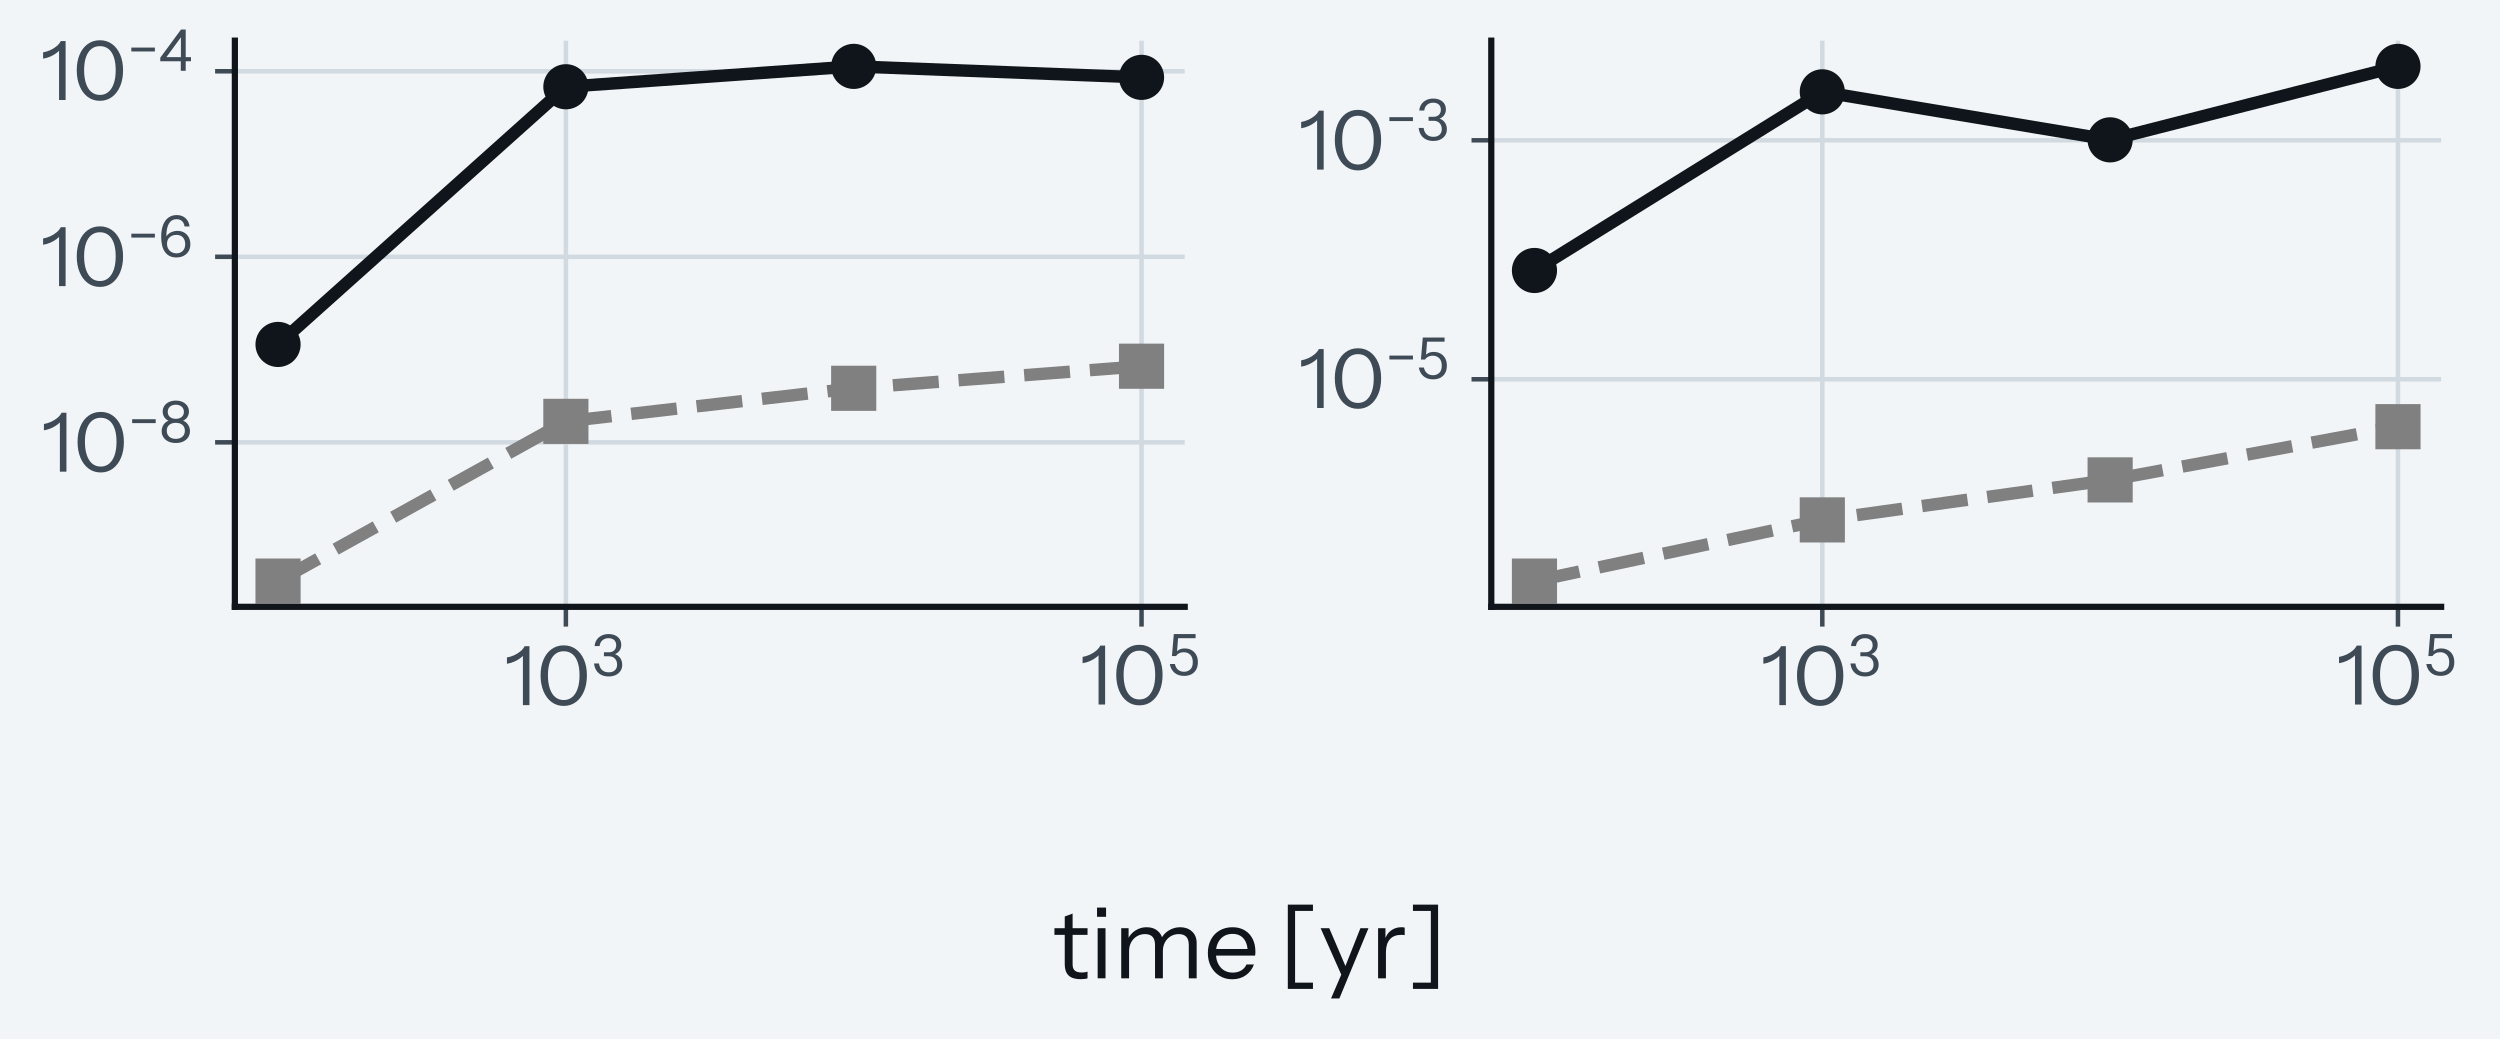
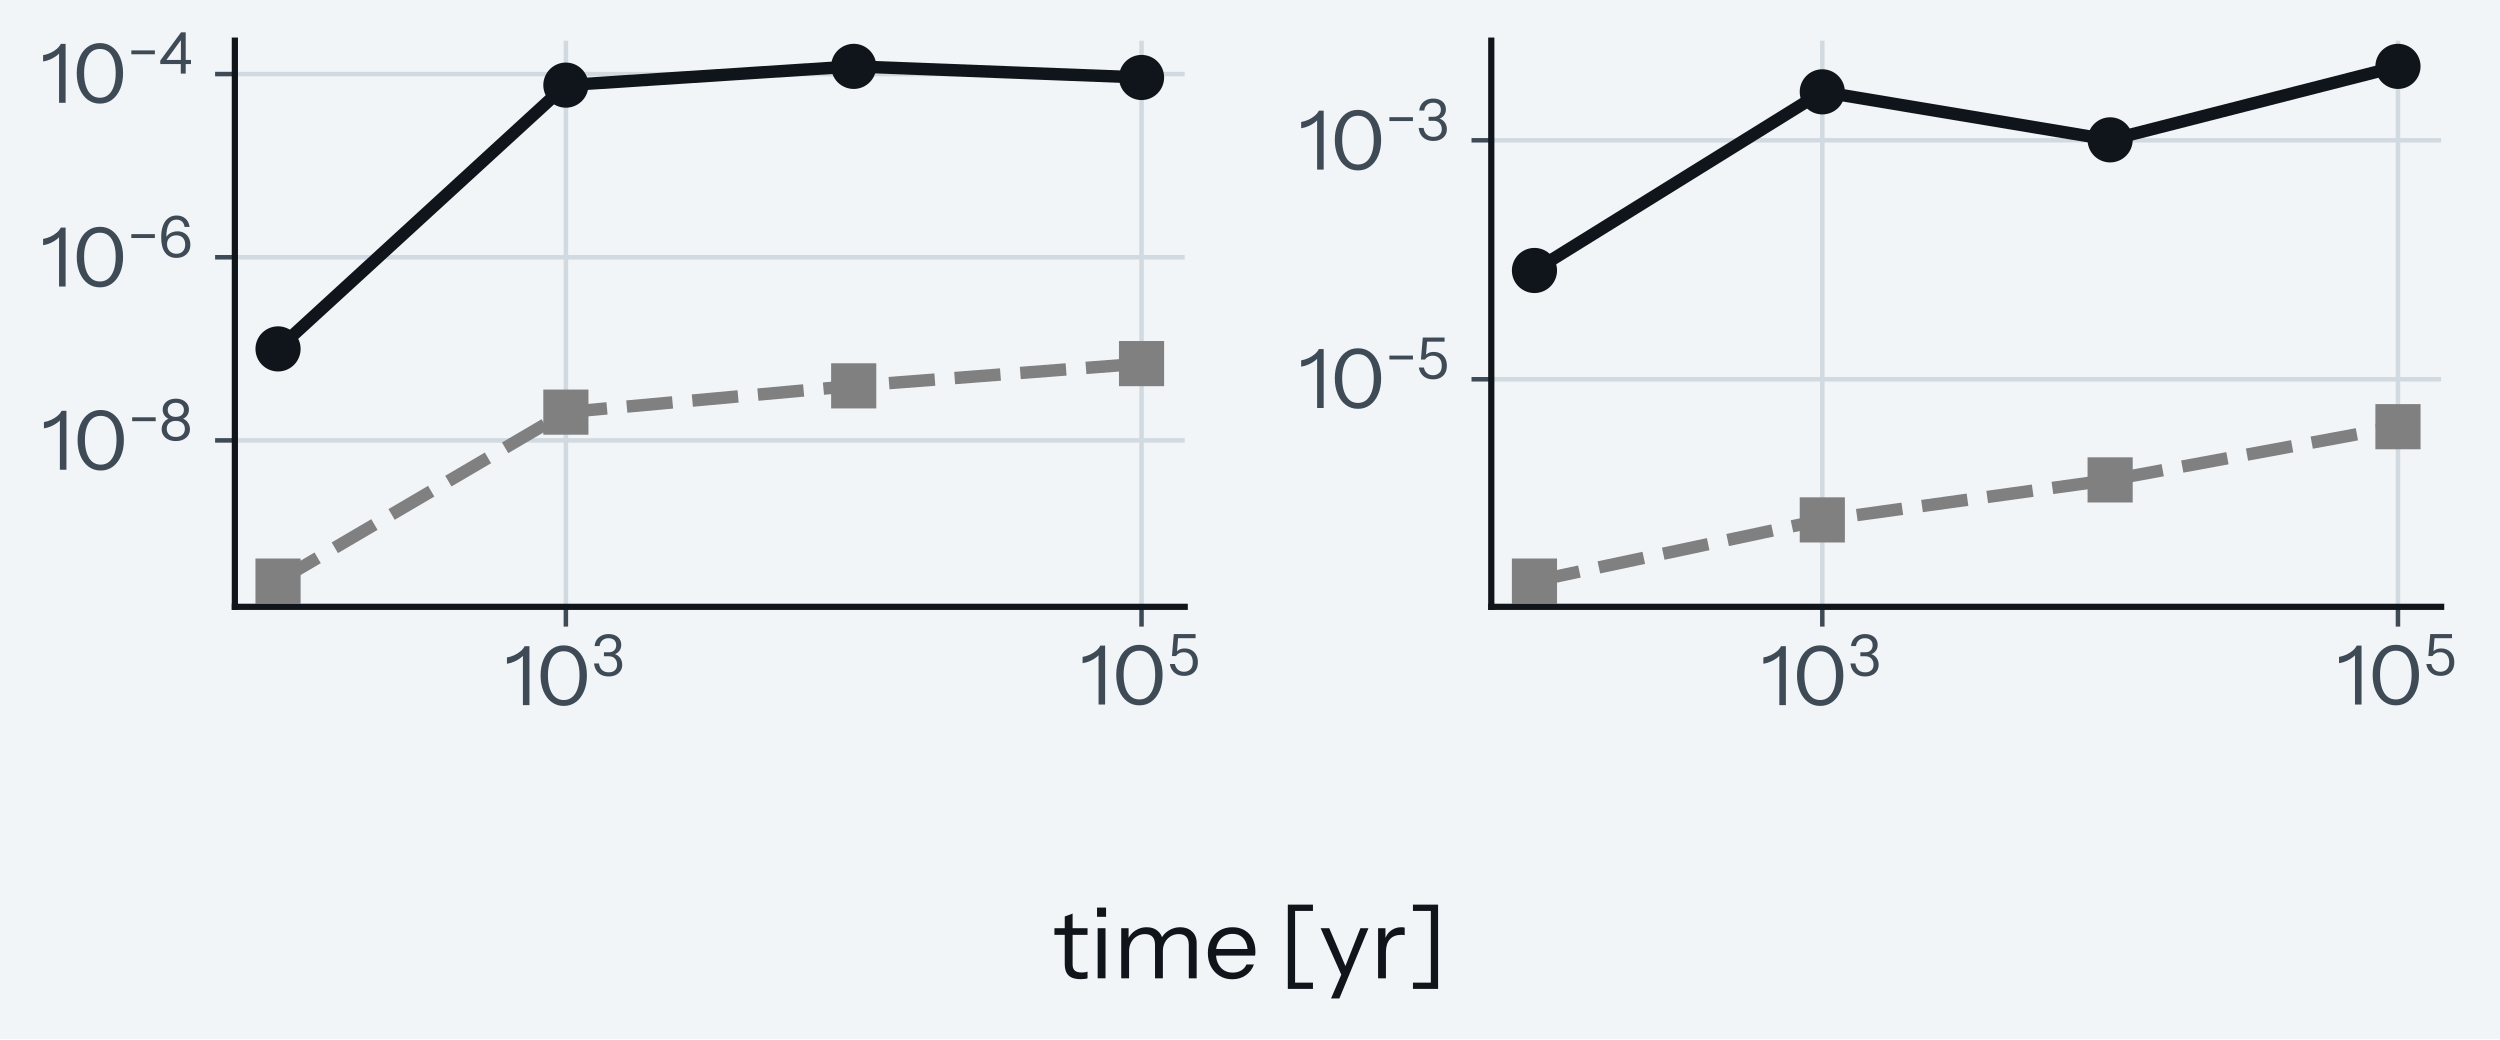
<svg xmlns="http://www.w3.org/2000/svg" xmlns:xlink="http://www.w3.org/1999/xlink" width="442.863pt" height="184.068pt" viewBox="0 0 442.863 184.068" version="1.1">
  <defs>
    <style type="text/css">*{stroke-linejoin: round; stroke-linecap: butt}</style>
  </defs>
  <g id="figure_1">
    <g id="patch_1">
      <path d="M 0 184.068  L 442.863 184.068  L 442.863 0  L 0 0  z " style="fill: #f2f5f7" />
    </g>
    <g id="axes_1">
      <g id="patch_2">
        <path d="M 41.605 107.496  L 209.866 107.496  L 209.866 7.2  L 41.605 7.2  z " style="fill: #f2f5f7" />
      </g>
      <g id="matplotlib.axis_1">
        <g id="xtick_1">
          <g id="line2d_1">
            <path d="M 100.242 107.496  L 100.242 7.2  " clip-path="url(#pf0ecea7cf2)" style="fill: none; stroke: #d2dae1; stroke-width: 0.8; stroke-linecap: square" />
          </g>
          <g id="line2d_2">
            <defs>
              <path id="m2a301ba8c9" d="M 0 0  L 0 3.5  " style="stroke: #3e4a55; stroke-width: 0.8" />
            </defs>
            <g>
              <use xlink:href="#m2a301ba8c9" x="100.242" y="107.496" style="fill: #3e4a55; stroke: #3e4a55; stroke-width: 0.8" />
            </g>
          </g>
          <g id="text_1">
            <g style="fill: #3e4a55" transform="translate(89.36657 124.9364) scale(0.145 -0.145)">
              <defs>
                <path id="InstrumentSans-Regular-31" d="M 1440 0  L 1440 4083  L 1574 4051  Q 1498 3878 1280 3705  Q 1062 3533 777 3405  Q 493 3277 192 3232  L 192 3725  Q 493 3776 768 3904  Q 1043 4032 1257 4214  Q 1472 4397 1574 4608  L 1952 4608  L 1952 0  L 1440 0  z " transform="scale(0.015625)" />
                <path id="InstrumentSans-Regular-30" d="M 2131 -64  Q 1587 -64 1180 240  Q 774 544 547 1085  Q 320 1626 320 2323  Q 320 3021 544 3549  Q 768 4077 1177 4374  Q 1587 4672 2131 4672  Q 2675 4672 3081 4374  Q 3488 4077 3715 3549  Q 3942 3021 3942 2323  Q 3942 1619 3715 1081  Q 3488 544 3081 240  Q 2675 -64 2131 -64  z M 2131 397  Q 2522 397 2797 630  Q 3072 864 3219 1296  Q 3366 1728 3366 2330  Q 3366 2925 3222 3347  Q 3078 3770 2803 3990  Q 2528 4211 2131 4211  Q 1734 4211 1459 3987  Q 1184 3763 1040 3344  Q 896 2925 896 2330  Q 896 1728 1043 1293  Q 1190 858 1465 627  Q 1741 397 2131 397  z " transform="scale(0.015625)" />
                <path id="InstrumentSans-Regular-33" d="M 1894 -64  Q 1434 -64 1085 105  Q 736 275 521 601  Q 307 928 256 1389  L 806 1389  Q 877 909 1158 653  Q 1440 397 1901 397  Q 2336 397 2585 627  Q 2835 858 2835 1254  Q 2835 1670 2592 1929  Q 2349 2189 1939 2189  L 1363 2189  L 1363 2637  L 1920 2637  Q 2291 2637 2512 2851  Q 2733 3066 2733 3424  Q 2733 3802 2499 4006  Q 2266 4211 1869 4211  Q 1478 4211 1203 3984  Q 928 3757 877 3334  L 320 3334  Q 358 3744 563 4041  Q 768 4339 1110 4505  Q 1453 4672 1882 4672  Q 2298 4672 2618 4525  Q 2938 4378 3117 4106  Q 3296 3834 3296 3469  Q 3296 3142 3149 2892  Q 3002 2643 2749 2502  Q 2496 2362 2170 2362  L 2131 2496  Q 2522 2496 2806 2333  Q 3091 2170 3248 1888  Q 3405 1606 3405 1235  Q 3405 851 3213 556  Q 3021 262 2681 99  Q 2342 -64 1894 -64  z " transform="scale(0.015625)" />
              </defs>
              <use xlink:href="#InstrumentSans-Regular-31" transform="translate(0 0.2)" />
              <use xlink:href="#InstrumentSans-Regular-30" transform="translate(39.09999 0.2)" />
              <use xlink:href="#InstrumentSans-Regular-33" transform="translate(106.5925 35.9) scale(0.7)" />
            </g>
          </g>
        </g>
        <g id="xtick_2">
          <g id="line2d_3">
            <path d="M 202.218 107.496  L 202.218 7.2  " clip-path="url(#pf0ecea7cf2)" style="fill: none; stroke: #d2dae1; stroke-width: 0.8; stroke-linecap: square" />
          </g>
          <g id="line2d_4">
            <g>
              <use xlink:href="#m2a301ba8c9" x="202.218" y="107.496" style="fill: #3e4a55; stroke: #3e4a55; stroke-width: 0.8" />
            </g>
          </g>
          <g id="text_2">
            <g style="fill: #3e4a55" transform="translate(191.3432 124.9364) scale(0.145 -0.145)">
              <defs>
                <path id="InstrumentSans-Regular-35" d="M 1869 -64  Q 1184 -64 774 304  Q 365 672 275 1261  L 838 1261  Q 922 845 1194 621  Q 1466 397 1856 397  Q 2266 397 2550 653  Q 2835 909 2835 1466  Q 2835 2022 2550 2300  Q 2266 2579 1830 2579  Q 1517 2579 1286 2451  Q 1056 2323 979 2150  L 506 2150  L 717 4608  L 3149 4608  L 3149 4147  L 1030 4147  L 1210 4339  L 1062 2483  L 941 2528  Q 1056 2720 1312 2861  Q 1568 3002 1939 3002  Q 2368 3002 2697 2816  Q 3027 2630 3216 2288  Q 3405 1946 3405 1466  Q 3405 986 3216 643  Q 3027 301 2684 118  Q 2342 -64 1869 -64  z " transform="scale(0.015625)" />
              </defs>
              <use xlink:href="#InstrumentSans-Regular-31" transform="translate(0 0.9)" />
              <use xlink:href="#InstrumentSans-Regular-30" transform="translate(39.09999 0.9)" />
              <use xlink:href="#InstrumentSans-Regular-35" transform="translate(106.5925 36.6) scale(0.7)" />
            </g>
          </g>
        </g>
      </g>
      <g id="matplotlib.axis_2">
        <g id="ytick_1">
          <g id="line2d_5">
-             <path d="M 41.605 78.359  L 209.866 78.359  " clip-path="url(#pf0ecea7cf2)" style="fill: none; stroke: #d2dae1; stroke-width: 0.8; stroke-linecap: square" />
+             <path d="M 41.605 78.018  L 209.866 78.018  " clip-path="url(#pf0ecea7cf2)" style="fill: none; stroke: #d2dae1; stroke-width: 0.8; stroke-linecap: square" />
          </g>
          <g id="line2d_6">
            <defs>
              <path id="me776a80f98" d="M 0 0  L -3.5 0  " style="stroke: #3e4a55; stroke-width: 0.8" />
            </defs>
            <g>
-               <use xlink:href="#me776a80f98" x="41.605" y="78.359" style="fill: #3e4a55; stroke: #3e4a55; stroke-width: 0.8" />
+               <use xlink:href="#me776a80f98" x="41.605" y="78.018" style="fill: #3e4a55; stroke: #3e4a55; stroke-width: 0.8" />
            </g>
          </g>
          <g id="text_3">
-             <g style="fill: #3e4a55" transform="translate(7.345 83.5792) scale(0.145 -0.145)">
+             <g style="fill: #3e4a55" transform="translate(7.345 83.23774) scale(0.145 -0.145)">
              <defs>
                <path id="InstrumentSans-Regular-2212" d="M 384 2157  L 384 2592  L 3014 2592  L 3014 2157  L 384 2157  z " transform="scale(0.015625)" />
                <path id="InstrumentSans-Regular-38" d="M 1862 -64  Q 1376 -64 1021 109  Q 666 282 474 582  Q 282 883 282 1254  Q 282 1600 435 1881  Q 589 2163 848 2329  Q 1107 2496 1421 2496  L 1434 2362  Q 1139 2362 902 2506  Q 666 2650 531 2899  Q 397 3149 397 3450  Q 397 3808 582 4083  Q 768 4358 1101 4515  Q 1434 4672 1869 4672  Q 2304 4672 2630 4515  Q 2957 4358 3142 4083  Q 3328 3808 3328 3456  Q 3328 3149 3193 2902  Q 3059 2656 2822 2509  Q 2586 2362 2285 2362  L 2304 2496  Q 2624 2496 2880 2329  Q 3136 2163 3289 1881  Q 3443 1600 3443 1254  Q 3443 883 3251 582  Q 3059 282 2704 109  Q 2349 -64 1862 -64  z M 1862 397  Q 2330 397 2602 646  Q 2874 896 2874 1306  Q 2874 1715 2605 1952  Q 2336 2189 1862 2189  Q 1389 2189 1120 1952  Q 851 1715 851 1306  Q 851 896 1123 646  Q 1395 397 1862 397  z M 1862 2637  Q 2285 2637 2525 2848  Q 2765 3059 2765 3411  Q 2765 3776 2515 3993  Q 2266 4211 1862 4211  Q 1453 4211 1206 3993  Q 960 3776 960 3411  Q 960 3059 1203 2848  Q 1446 2637 1862 2637  z " transform="scale(0.015625)" />
              </defs>
              <use xlink:href="#InstrumentSans-Regular-31" transform="translate(0 0.2)" />
              <use xlink:href="#InstrumentSans-Regular-30" transform="translate(39.09999 0.2)" />
              <use xlink:href="#InstrumentSans-Regular-2212" transform="translate(106.5925 35.9) scale(0.7)" />
              <use xlink:href="#InstrumentSans-Regular-38" transform="translate(143.7625 35.9) scale(0.7)" />
            </g>
          </g>
        </g>
        <g id="ytick_2">
          <g id="line2d_7">
-             <path d="M 41.605 45.492  L 209.866 45.492  " clip-path="url(#pf0ecea7cf2)" style="fill: none; stroke: #d2dae1; stroke-width: 0.8; stroke-linecap: square" />
+             <path d="M 41.605 45.571  L 209.866 45.571  " clip-path="url(#pf0ecea7cf2)" style="fill: none; stroke: #d2dae1; stroke-width: 0.8; stroke-linecap: square" />
          </g>
          <g id="line2d_8">
            <g>
-               <use xlink:href="#me776a80f98" x="41.605" y="45.492" style="fill: #3e4a55; stroke: #3e4a55; stroke-width: 0.8" />
+               <use xlink:href="#me776a80f98" x="41.605" y="45.571" style="fill: #3e4a55; stroke: #3e4a55; stroke-width: 0.8" />
            </g>
          </g>
          <g id="text_4">
-             <g style="fill: #3e4a55" transform="translate(7.2 50.71192) scale(0.145 -0.145)">
+             <g style="fill: #3e4a55" transform="translate(7.2 50.791) scale(0.145 -0.145)">
              <defs>
                <path id="InstrumentSans-Regular-36" d="M 2010 -64  Q 1197 -64 758 528  Q 320 1120 320 2240  Q 320 3014 528 3558  Q 736 4102 1126 4387  Q 1517 4672 2054 4672  Q 2643 4672 3027 4333  Q 3411 3994 3494 3398  L 2931 3398  Q 2874 3795 2640 4003  Q 2406 4211 2048 4211  Q 1478 4211 1187 3724  Q 896 3238 896 2266  L 896 1850  L 749 1907  Q 806 2208 1004 2432  Q 1203 2656 1497 2781  Q 1792 2906 2131 2906  Q 2566 2906 2889 2717  Q 3213 2528 3395 2192  Q 3578 1856 3578 1408  Q 3578 966 3379 633  Q 3181 301 2829 118  Q 2477 -64 2010 -64  z M 2029 397  Q 2464 397 2733 672  Q 3002 947 3002 1414  Q 3002 1901 2742 2179  Q 2483 2458 2016 2458  Q 1568 2458 1270 2195  Q 973 1933 973 1472  Q 973 1152 1110 909  Q 1248 666 1488 531  Q 1728 397 2029 397  z " transform="scale(0.015625)" />
              </defs>
              <use xlink:href="#InstrumentSans-Regular-31" transform="translate(0 0.2)" />
              <use xlink:href="#InstrumentSans-Regular-30" transform="translate(39.09999 0.2)" />
              <use xlink:href="#InstrumentSans-Regular-2212" transform="translate(106.5925 35.9) scale(0.7)" />
              <use xlink:href="#InstrumentSans-Regular-36" transform="translate(143.7625 35.9) scale(0.7)" />
            </g>
          </g>
        </g>
        <g id="ytick_3">
          <g id="line2d_9">
-             <path d="M 41.605 12.625  L 209.866 12.625  " clip-path="url(#pf0ecea7cf2)" style="fill: none; stroke: #d2dae1; stroke-width: 0.8; stroke-linecap: square" />
+             <path d="M 41.605 13.124  L 209.866 13.124  " clip-path="url(#pf0ecea7cf2)" style="fill: none; stroke: #d2dae1; stroke-width: 0.8; stroke-linecap: square" />
          </g>
          <g id="line2d_10">
            <g>
-               <use xlink:href="#me776a80f98" x="41.605" y="12.625" style="fill: #3e4a55; stroke: #3e4a55; stroke-width: 0.8" />
+               <use xlink:href="#me776a80f98" x="41.605" y="13.124" style="fill: #3e4a55; stroke: #3e4a55; stroke-width: 0.8" />
            </g>
          </g>
          <g id="text_5">
-             <g style="fill: #3e4a55" transform="translate(7.2 17.84464) scale(0.145 -0.145)">
+             <g style="fill: #3e4a55" transform="translate(7.2 18.34427) scale(0.145 -0.145)">
              <defs>
                <path id="InstrumentSans-Regular-34" d="M 2509 0  L 2509 1216  L 2522 1344  L 2522 3974  L 2694 3974  L 749 1312  L 576 1523  L 3648 1523  L 3648 1062  L 218 1062  L 218 1459  L 2534 4608  L 3059 4608  L 3059 0  L 2509 0  z " transform="scale(0.015625)" />
              </defs>
              <use xlink:href="#InstrumentSans-Regular-31" transform="translate(0 0.9)" />
              <use xlink:href="#InstrumentSans-Regular-30" transform="translate(39.09999 0.9)" />
              <use xlink:href="#InstrumentSans-Regular-2212" transform="translate(106.5925 36.6) scale(0.7)" />
              <use xlink:href="#InstrumentSans-Regular-34" transform="translate(143.7625 36.6) scale(0.7)" />
            </g>
          </g>
        </g>
      </g>
      <g id="line2d_11">
-         <path d="M 49.253 61.017  L 100.242 15.368  L 151.23 11.759  L 202.218 13.706  " clip-path="url(#pf0ecea7cf2)" style="fill: none; stroke: #10151b; stroke-width: 2.2; stroke-linecap: square" />
+         <path d="M 49.253 61.807  L 100.242 15.081  L 151.23 11.759  L 202.218 13.726  " clip-path="url(#pf0ecea7cf2)" style="fill: none; stroke: #10151b; stroke-width: 2.2; stroke-linecap: square" />
        <defs>
          <path id="m4e214ecc18" d="M 0 3.5  C 0.928 3.5 1.819 3.131 2.475 2.475  C 3.131 1.819 3.5 0.928 3.5 0  C 3.5 -0.928 3.131 -1.819 2.475 -2.475  C 1.819 -3.131 0.928 -3.5 0 -3.5  C -0.928 -3.5 -1.819 -3.131 -2.475 -2.475  C -3.131 -1.819 -3.5 -0.928 -3.5 0  C -3.5 0.928 -3.131 1.819 -2.475 2.475  C -1.819 3.131 -0.928 3.5 0 3.5  z " style="stroke: #10151b" />
        </defs>
        <g clip-path="url(#pf0ecea7cf2)">
-           <use xlink:href="#m4e214ecc18" x="49.253" y="61.017" style="fill: #10151b; stroke: #10151b" />
-           <use xlink:href="#m4e214ecc18" x="100.242" y="15.368" style="fill: #10151b; stroke: #10151b" />
+           <use xlink:href="#m4e214ecc18" x="49.253" y="61.807" style="fill: #10151b; stroke: #10151b" />
+           <use xlink:href="#m4e214ecc18" x="100.242" y="15.081" style="fill: #10151b; stroke: #10151b" />
          <use xlink:href="#m4e214ecc18" x="151.23" y="11.759" style="fill: #10151b; stroke: #10151b" />
-           <use xlink:href="#m4e214ecc18" x="202.218" y="13.706" style="fill: #10151b; stroke: #10151b" />
+           <use xlink:href="#m4e214ecc18" x="202.218" y="13.726" style="fill: #10151b; stroke: #10151b" />
        </g>
      </g>
      <g id="line2d_12">
-         <path d="M 49.253 102.937  L 100.242 74.643  L 151.23 68.785  L 202.218 64.873  " clip-path="url(#pf0ecea7cf2)" style="fill: none; stroke-dasharray: 8.14,3.52; stroke-dashoffset: 0; stroke: #808080; stroke-width: 2.2" />
+         <path d="M 49.253 102.937  L 100.242 73.009  L 151.23 68.353  L 202.218 64.411  " clip-path="url(#pf0ecea7cf2)" style="fill: none; stroke-dasharray: 8.14,3.52; stroke-dashoffset: 0; stroke: #808080; stroke-width: 2.2" />
        <defs>
          <path id="m19f06b1b01" d="M -3.5 3.5  L 3.5 3.5  L 3.5 -3.5  L -3.5 -3.5  z " style="stroke: #808080; stroke-linejoin: miter" />
        </defs>
        <g clip-path="url(#pf0ecea7cf2)">
          <use xlink:href="#m19f06b1b01" x="49.253" y="102.937" style="fill: #808080; stroke: #808080; stroke-linejoin: miter" />
-           <use xlink:href="#m19f06b1b01" x="100.242" y="74.643" style="fill: #808080; stroke: #808080; stroke-linejoin: miter" />
-           <use xlink:href="#m19f06b1b01" x="151.23" y="68.785" style="fill: #808080; stroke: #808080; stroke-linejoin: miter" />
-           <use xlink:href="#m19f06b1b01" x="202.218" y="64.873" style="fill: #808080; stroke: #808080; stroke-linejoin: miter" />
+           <use xlink:href="#m19f06b1b01" x="100.242" y="73.009" style="fill: #808080; stroke: #808080; stroke-linejoin: miter" />
+           <use xlink:href="#m19f06b1b01" x="151.23" y="68.353" style="fill: #808080; stroke: #808080; stroke-linejoin: miter" />
+           <use xlink:href="#m19f06b1b01" x="202.218" y="64.411" style="fill: #808080; stroke: #808080; stroke-linejoin: miter" />
        </g>
      </g>
      <g id="patch_3">
        <path d="M 41.605 107.496  L 41.605 7.2  " style="fill: none; stroke: #10151b; stroke-width: 1.1; stroke-linejoin: miter; stroke-linecap: square" />
      </g>
      <g id="patch_4">
        <path d="M 41.605 107.496  L 209.866 107.496  " style="fill: none; stroke: #10151b; stroke-width: 1.1; stroke-linejoin: miter; stroke-linecap: square" />
      </g>
    </g>
    <g id="axes_2">
      <g id="patch_5">
        <path d="M 264.175 107.496  L 432.436 107.496  L 432.436 7.2  L 264.175 7.2  z " style="fill: #f2f5f7" />
      </g>
      <g id="matplotlib.axis_3">
        <g id="xtick_3">
          <g id="line2d_13">
            <path d="M 322.812 107.496  L 322.812 7.2  " clip-path="url(#pbda2f0c229)" style="fill: none; stroke: #d2dae1; stroke-width: 0.8; stroke-linecap: square" />
          </g>
          <g id="line2d_14">
            <g>
              <use xlink:href="#m2a301ba8c9" x="322.812" y="107.496" style="fill: #3e4a55; stroke: #3e4a55; stroke-width: 0.8" />
            </g>
          </g>
          <g id="text_6">
            <g style="fill: #3e4a55" transform="translate(311.9366 124.9364) scale(0.145 -0.145)">
              <use xlink:href="#InstrumentSans-Regular-31" transform="translate(0 0.2)" />
              <use xlink:href="#InstrumentSans-Regular-30" transform="translate(39.09999 0.2)" />
              <use xlink:href="#InstrumentSans-Regular-33" transform="translate(106.5925 35.9) scale(0.7)" />
            </g>
          </g>
        </g>
        <g id="xtick_4">
          <g id="line2d_15">
            <path d="M 424.788 107.496  L 424.788 7.2  " clip-path="url(#pbda2f0c229)" style="fill: none; stroke: #d2dae1; stroke-width: 0.8; stroke-linecap: square" />
          </g>
          <g id="line2d_16">
            <g>
              <use xlink:href="#m2a301ba8c9" x="424.788" y="107.496" style="fill: #3e4a55; stroke: #3e4a55; stroke-width: 0.8" />
            </g>
          </g>
          <g id="text_7">
            <g style="fill: #3e4a55" transform="translate(413.9132 124.9364) scale(0.145 -0.145)">
              <use xlink:href="#InstrumentSans-Regular-31" transform="translate(0 0.9)" />
              <use xlink:href="#InstrumentSans-Regular-30" transform="translate(39.09999 0.9)" />
              <use xlink:href="#InstrumentSans-Regular-35" transform="translate(106.5925 36.6) scale(0.7)" />
            </g>
          </g>
        </g>
      </g>
      <g id="matplotlib.axis_4">
        <g id="ytick_4">
          <g id="line2d_17">
            <path d="M 264.175 67.187  L 432.436 67.187  " clip-path="url(#pbda2f0c229)" style="fill: none; stroke: #d2dae1; stroke-width: 0.8; stroke-linecap: square" />
          </g>
          <g id="line2d_18">
            <g>
              <use xlink:href="#me776a80f98" x="264.175" y="67.187" style="fill: #3e4a55; stroke: #3e4a55; stroke-width: 0.8" />
            </g>
          </g>
          <g id="text_8">
            <g style="fill: #3e4a55" transform="translate(230.06 72.40744) scale(0.145 -0.145)">
              <use xlink:href="#InstrumentSans-Regular-31" transform="translate(0 0.9)" />
              <use xlink:href="#InstrumentSans-Regular-30" transform="translate(39.09999 0.9)" />
              <use xlink:href="#InstrumentSans-Regular-2212" transform="translate(106.5925 36.6) scale(0.7)" />
              <use xlink:href="#InstrumentSans-Regular-35" transform="translate(143.7625 36.6) scale(0.7)" />
            </g>
          </g>
        </g>
        <g id="ytick_5">
          <g id="line2d_19">
            <path d="M 264.175 24.855  L 432.436 24.855  " clip-path="url(#pbda2f0c229)" style="fill: none; stroke: #d2dae1; stroke-width: 0.8; stroke-linecap: square" />
          </g>
          <g id="line2d_20">
            <g>
              <use xlink:href="#me776a80f98" x="264.175" y="24.855" style="fill: #3e4a55; stroke: #3e4a55; stroke-width: 0.8" />
            </g>
          </g>
          <g id="text_9">
            <g style="fill: #3e4a55" transform="translate(230.06 30.07458) scale(0.145 -0.145)">
              <use xlink:href="#InstrumentSans-Regular-31" transform="translate(0 0.2)" />
              <use xlink:href="#InstrumentSans-Regular-30" transform="translate(39.09999 0.2)" />
              <use xlink:href="#InstrumentSans-Regular-2212" transform="translate(106.5925 35.9) scale(0.7)" />
              <use xlink:href="#InstrumentSans-Regular-33" transform="translate(143.7625 35.9) scale(0.7)" />
            </g>
          </g>
        </g>
      </g>
      <g id="line2d_21">
        <path d="M 271.823 47.914  L 322.812 16.27  L 373.8 24.775  L 424.788 11.759  " clip-path="url(#pbda2f0c229)" style="fill: none; stroke: #10151b; stroke-width: 2.2; stroke-linecap: square" />
        <g clip-path="url(#pbda2f0c229)">
          <use xlink:href="#m4e214ecc18" x="271.823" y="47.914" style="fill: #10151b; stroke: #10151b" />
          <use xlink:href="#m4e214ecc18" x="322.812" y="16.27" style="fill: #10151b; stroke: #10151b" />
          <use xlink:href="#m4e214ecc18" x="373.8" y="24.775" style="fill: #10151b; stroke: #10151b" />
          <use xlink:href="#m4e214ecc18" x="424.788" y="11.759" style="fill: #10151b; stroke: #10151b" />
        </g>
      </g>
      <g id="line2d_22">
        <path d="M 271.823 102.937  L 322.812 92.099  L 373.8 85.014  L 424.788 75.586  " clip-path="url(#pbda2f0c229)" style="fill: none; stroke-dasharray: 8.14,3.52; stroke-dashoffset: 0; stroke: #808080; stroke-width: 2.2" />
        <g clip-path="url(#pbda2f0c229)">
          <use xlink:href="#m19f06b1b01" x="271.823" y="102.937" style="fill: #808080; stroke: #808080; stroke-linejoin: miter" />
          <use xlink:href="#m19f06b1b01" x="322.812" y="92.099" style="fill: #808080; stroke: #808080; stroke-linejoin: miter" />
          <use xlink:href="#m19f06b1b01" x="373.8" y="85.014" style="fill: #808080; stroke: #808080; stroke-linejoin: miter" />
          <use xlink:href="#m19f06b1b01" x="424.788" y="75.586" style="fill: #808080; stroke: #808080; stroke-linejoin: miter" />
        </g>
      </g>
      <g id="patch_6">
        <path d="M 264.175 107.496  L 264.175 7.2  " style="fill: none; stroke: #10151b; stroke-width: 1.1; stroke-linejoin: miter; stroke-linecap: square" />
      </g>
      <g id="patch_7">
        <path d="M 264.175 107.496  L 432.436 107.496  " style="fill: none; stroke: #10151b; stroke-width: 1.1; stroke-linejoin: miter; stroke-linecap: square" />
      </g>
    </g>
    <g id="text_10">
      <g style="fill: #10151b" transform="translate(186.4915 173.301) scale(0.174 -0.174)">
        <defs>
          <path id="InstrumentSans-Regular-74" d="M 1818 -58  Q 1274 -58 1027 188  Q 781 435 781 902  L 781 4026  L 1293 4218  L 1293 909  Q 1293 634 1433 506  Q 1574 378 1894 378  Q 2022 378 2115 394  Q 2208 410 2266 435  L 2266 0  Q 2202 -26 2083 -42  Q 1965 -58 1818 -58  z M 109 2829  L 109 3264  L 2266 3264  L 2266 2829  L 109 2829  z " transform="scale(0.015625)" />
          <path id="InstrumentSans-Regular-69" d="M 512 0  L 512 3264  L 1024 3264  L 1024 0  L 512 0  z M 472 4006  L 472 4608  L 1061 4608  L 1061 4006  L 472 4006  z " transform="scale(0.015625)" />
          <path id="InstrumentSans-Regular-6d" d="M 512 0  L 512 3264  L 992 3264  L 992 2496  L 1024 2496  L 1024 0  L 512 0  z M 2714 0  L 2714 2163  Q 2714 2534 2547 2707  Q 2381 2880 2067 2880  Q 1773 2880 1536 2739  Q 1299 2598 1161 2348  Q 1024 2099 1024 1766  L 941 2541  Q 1107 2906 1440 3117  Q 1773 3328 2163 3328  Q 2637 3328 2931 3049  Q 3226 2771 3226 2298  L 3226 0  L 2714 0  z M 4915 0  L 4915 2163  Q 4915 2534 4748 2707  Q 4582 2880 4269 2880  Q 3974 2880 3737 2739  Q 3501 2598 3363 2348  Q 3226 2099 3226 1766  L 3098 2541  Q 3264 2906 3609 3117  Q 3955 3328 4352 3328  Q 4826 3328 5126 3049  Q 5427 2771 5427 2298  L 5427 0  L 4915 0  z " transform="scale(0.015625)" />
          <path id="InstrumentSans-Regular-65" d="M 1850 -64  Q 1382 -64 1024 157  Q 666 378 461 762  Q 256 1146 256 1645  Q 256 2144 457 2525  Q 659 2906 1024 3117  Q 1389 3328 1862 3328  Q 2317 3328 2653 3129  Q 2989 2931 3171 2572  Q 3354 2214 3354 1728  Q 3354 1664 3350 1606  Q 3347 1549 3334 1478  L 640 1478  L 640 1907  L 3021 1907  L 2854 1670  Q 2854 2259 2595 2576  Q 2336 2893 1862 2893  Q 1376 2893 1078 2557  Q 781 2221 781 1651  Q 781 1069 1078 720  Q 1376 371 1875 371  Q 2189 371 2425 508  Q 2662 646 2771 902  L 3258 902  Q 3098 454 2723 195  Q 2349 -64 1850 -64  z " transform="scale(0.015625)" />
          <path id="InstrumentSans-Regular-20" transform="scale(0.015625)" />
          <path id="InstrumentSans-Regular-5b" d="M 576 -691  L 576 4800  L 2214 4800  L 2214 4390  L 1050 4390  L 1050 -282  L 2214 -282  L 2214 -691  L 576 -691  z " transform="scale(0.015625)" />
          <path id="InstrumentSans-Regular-79" d="M 794 -1312  L 1523 384  L 1638 563  L 2707 3264  L 3232 3264  L 1338 -1312  L 794 -1312  z M 1581 -32  L 115 3264  L 678 3264  L 1939 314  L 1581 -32  z " transform="scale(0.015625)" />
          <path id="InstrumentSans-Regular-72" d="M 512 0  L 512 3264  L 992 3264  L 992 2432  L 1024 2432  L 1024 0  L 512 0  z M 1024 1702  L 941 2477  Q 1056 2893 1350 3110  Q 1645 3328 2029 3328  Q 2189 3328 2246 3302  L 2246 2810  Q 2214 2822 2156 2825  Q 2099 2829 2016 2829  Q 1530 2829 1277 2537  Q 1024 2246 1024 1702  z " transform="scale(0.015625)" />
          <path id="InstrumentSans-Regular-5d" d="M 2022 4800  L 2022 -691  L 384 -691  L 384 -282  L 1549 -282  L 1549 4390  L 384 4390  L 384 4800  L 2022 4800  z " transform="scale(0.015625)" />
        </defs>
        <use xlink:href="#InstrumentSans-Regular-74" />
        <use xlink:href="#InstrumentSans-Regular-69" transform="translate(37.7 0)" />
        <use xlink:href="#InstrumentSans-Regular-6d" transform="translate(61.69998 0)" />
        <use xlink:href="#InstrumentSans-Regular-65" transform="translate(153.9 0)" />
        <use xlink:href="#InstrumentSans-Regular-20" transform="translate(210.3 0)" />
        <use xlink:href="#InstrumentSans-Regular-5b" transform="translate(230.2999 0)" />
        <use xlink:href="#InstrumentSans-Regular-79" transform="translate(270.8999 0)" />
        <use xlink:href="#InstrumentSans-Regular-72" transform="translate(323.1999 0)" />
        <use xlink:href="#InstrumentSans-Regular-5d" transform="translate(360.6999 0)" />
      </g>
    </g>
  </g>
  <defs>
    <clipPath id="pf0ecea7cf2">
      <rect x="41.605" y="7.2" width="168.261" height="100.296" />
    </clipPath>
    <clipPath id="pbda2f0c229">
      <rect x="264.175" y="7.2" width="168.261" height="100.296" />
    </clipPath>
  </defs>
</svg>
